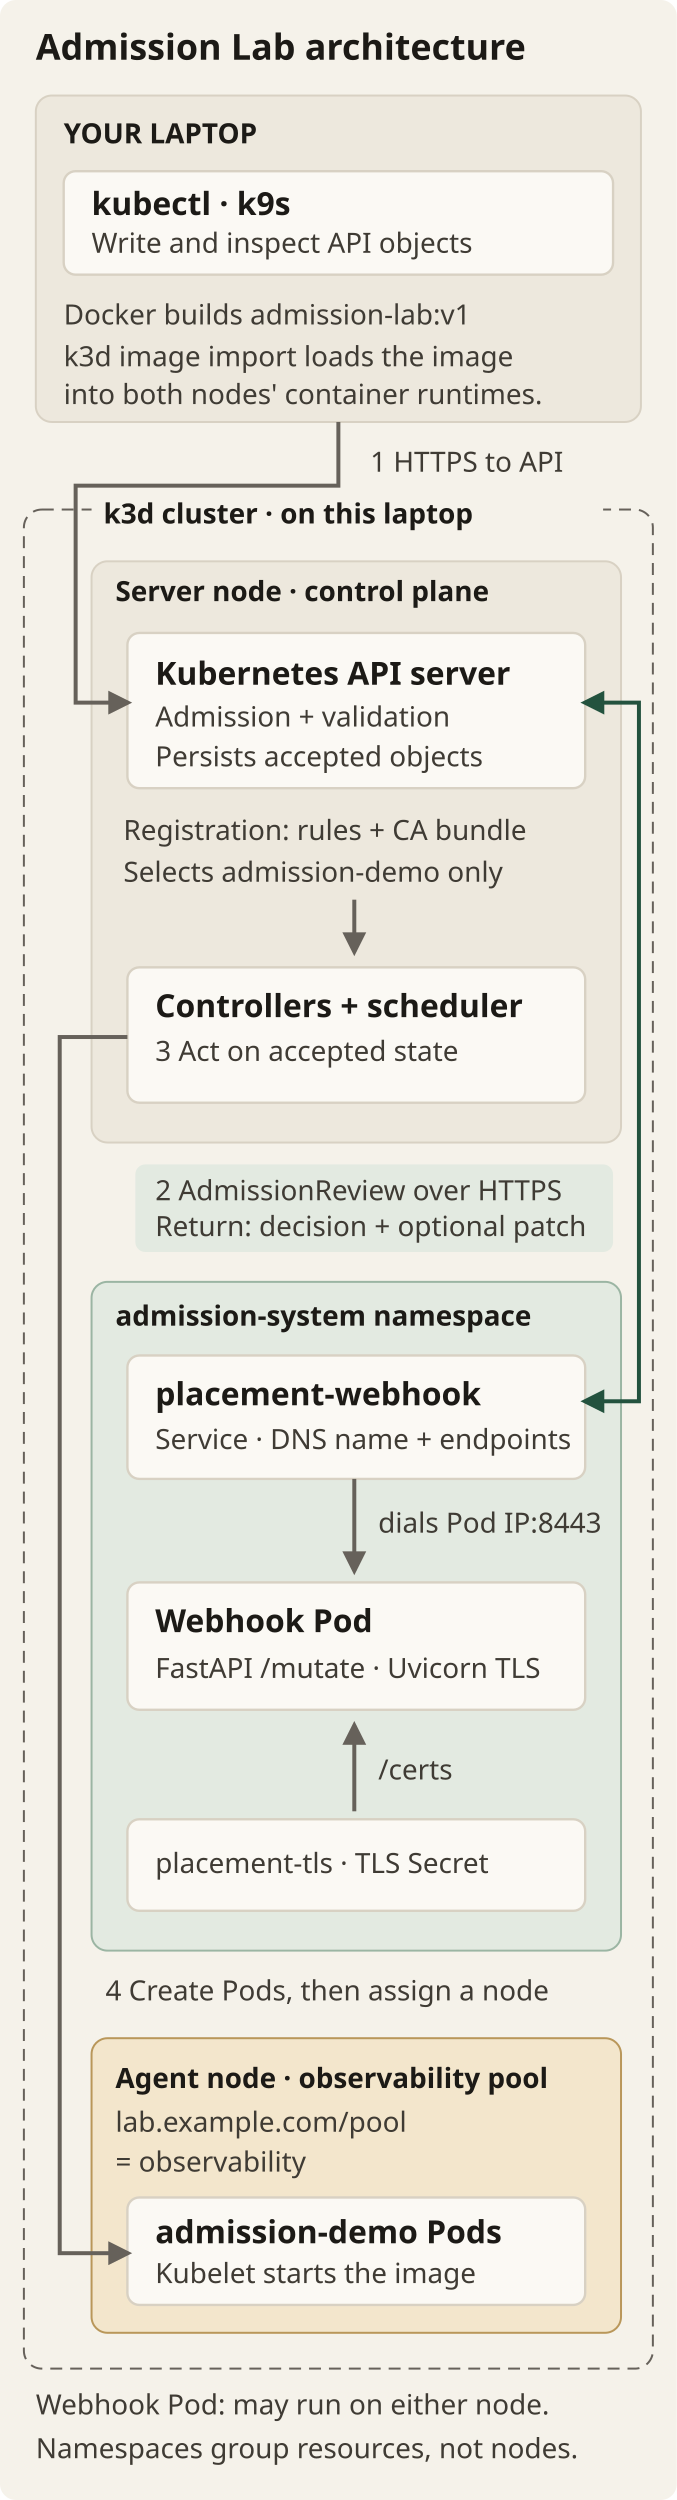
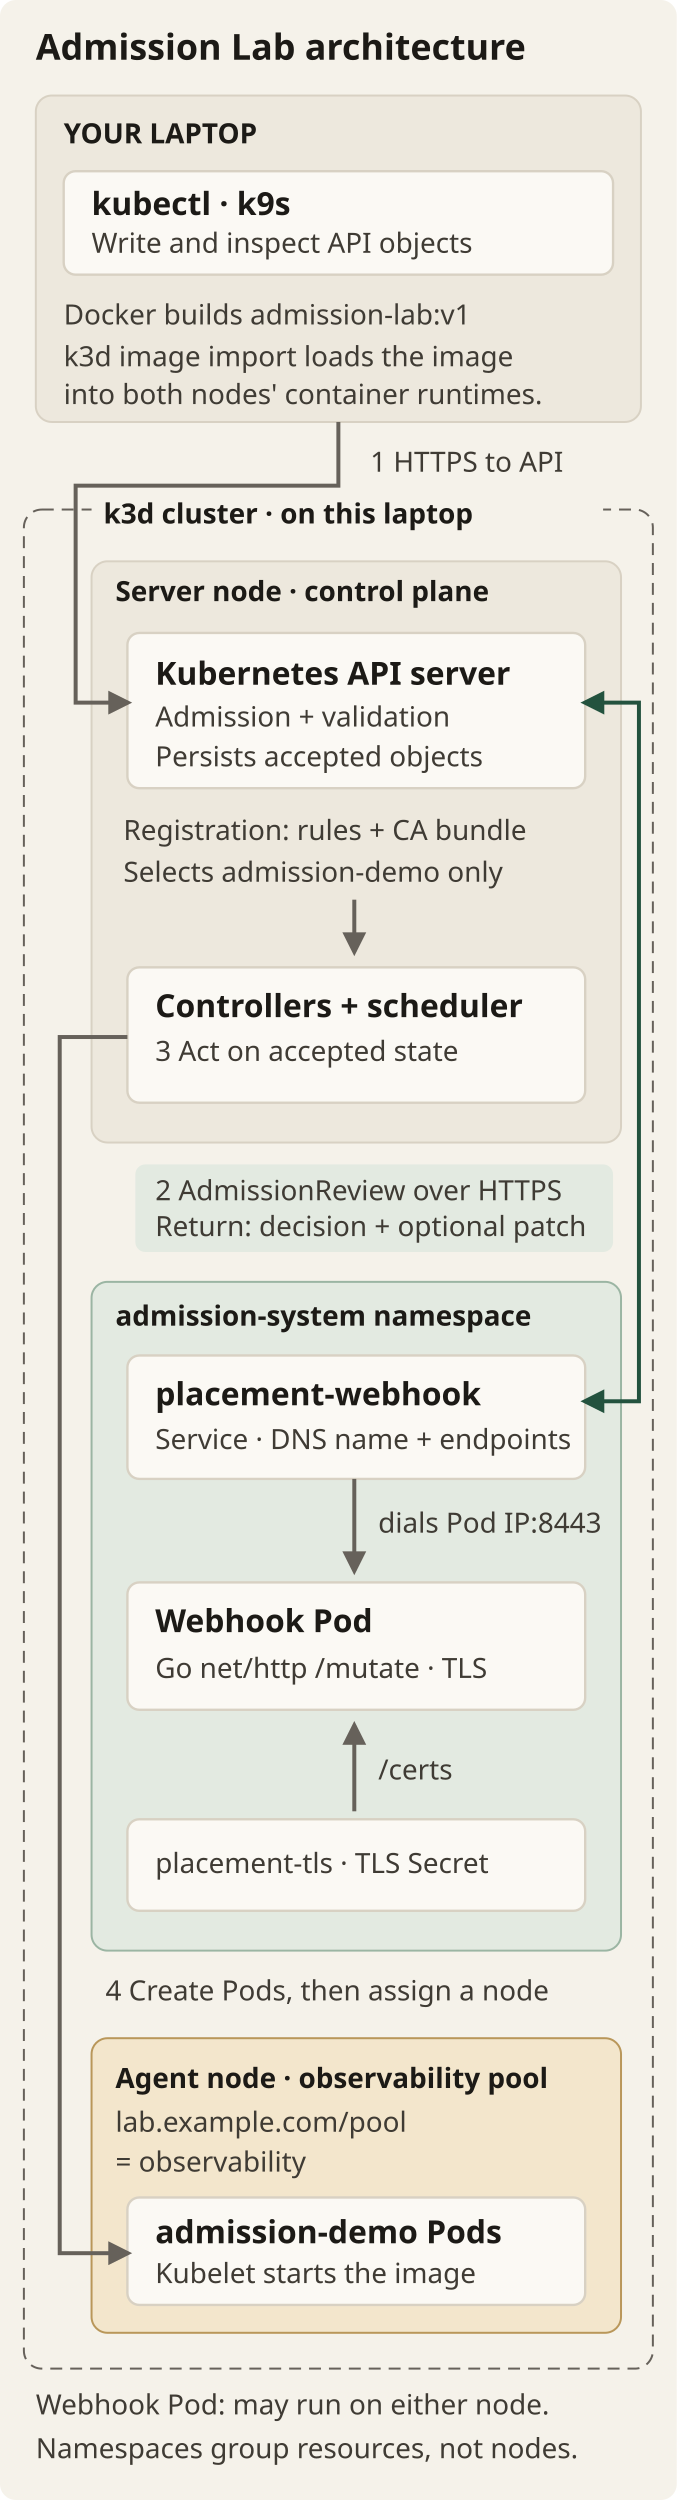
<svg xmlns="http://www.w3.org/2000/svg" width="340" height="1256" viewBox="0 0 340 1256" role="img" aria-labelledby="title desc">
  <style>
    text{font-family:sans-serif;fill:#1c1a16}
    .title{font-size:18px;font-weight:600}.label{font-size:16px;font-weight:600}
    .note{font-size:14px;fill:#3f3b34}.group{font-size:14px;font-weight:600}
    .box{fill:#fbf9f4;stroke:#d8d1c3;stroke-width:1.2}
    .wire{fill:none;stroke:#66615a;stroke-width:2;marker-end:url(#arrow)}
    .call{fill:none;stroke:#23523e;stroke-width:2;marker-start:url(#green);marker-end:url(#green)}
  @media (prefers-color-scheme:dark){[fill="#f5f2ea"]{fill:#1b1a17}.box{fill:#22201c;stroke:#57524a}text,.title,.label{fill:#ebe6da}.note{fill:#cfc9bc}.arrow,.wire{stroke:#a29c8f}[fill="#66615a"]{fill:#a29c8f}[stroke="#66615a"]{stroke:#a29c8f}.highlight{fill:#34493b}[fill="#ede8dd"]{fill:#2a2823}[stroke="#d8d1c3"]{stroke:#57524a}[fill="#e3eae1"]{fill:#26332c}[stroke="#9bb5a3"]{stroke:#4f6b5a}.call{stroke:#9bc4a8}[fill="#23523e"]{fill:#9bc4a8}[fill="#f3e6cc"]{fill:#3a3022}[stroke="#b9975a"]{stroke:#8a7346}}</style>
  <defs>
    <marker id="arrow" viewBox="0 0 10 10" refX="8" refY="5" markerWidth="6" markerHeight="6" orient="auto-start-reverse">
      <path d="M0 0 L10 5 L0 10Z" fill="#66615a" />
    </marker>
    <marker id="green" viewBox="0 0 10 10" refX="8" refY="5" markerWidth="6" markerHeight="6" orient="auto-start-reverse">
      <path d="M0 0 L10 5 L0 10Z" fill="#23523e" />
    </marker>
  </defs>
  <rect width="340" height="1256" rx="8" fill="#f5f2ea" />
  <text x="18" y="30" class="title">Admission Lab architecture</text>
  <rect x="18" y="48" width="304" height="164" rx="8" fill="#ede8dd" stroke="#d8d1c3" />
  <text x="32" y="72" class="group">YOUR LAPTOP</text>
  <rect x="32" y="86" width="276" height="52" rx="6" class="box" />
  <text x="46" y="108" class="label">kubectl · k9s</text>
  <text x="46" y="127" class="note">Write and inspect API objects</text>
  <text x="32" y="163" class="note">Docker builds admission-lab:v1</text>
  <text x="32" y="184" class="note">k3d image import loads the image</text>
  <text x="32" y="203" class="note">into both nodes' container runtimes.</text>
  <rect x="12" y="256" width="316" height="934" rx="9" fill="none" stroke="#66615a" stroke-dasharray="6 4" />
  <rect x="46" y="247" width="257" height="21" fill="#f5f2ea" />
  <text x="52" y="263" class="group">k3d cluster · on this laptop</text>
  <rect x="46" y="282" width="266" height="292" rx="8" fill="#ede8dd" stroke="#d8d1c3" />
  <text x="58" y="302" class="group">Server node · control plane</text>
  <rect x="64" y="318" width="230" height="78" rx="6" class="box" />
  <text x="78" y="344" class="label">Kubernetes API server</text>
  <text x="78" y="365" class="note">Admission + validation</text>
  <text x="78" y="385" class="note">Persists accepted objects</text>
  <text x="62" y="422" class="note">Registration: rules + CA bundle</text>
  <text x="62" y="443" class="note">Selects admission-demo only</text>
  <path d="M178 452 V478" class="wire" />
  <rect x="64" y="486" width="230" height="68" rx="6" class="box" />
  <text x="78" y="511" class="label">Controllers + scheduler</text>
  <text x="78" y="533" class="note">3  Act on accepted state</text>
  <rect x="68" y="585" width="240" height="44" rx="5" fill="#e3eae1" />
  <text x="78" y="603" class="note">2  AdmissionReview over HTTPS</text>
  <text x="78" y="621" class="note">Return: decision + optional patch</text>
  <rect x="46" y="644" width="266" height="336" rx="8" fill="#e3eae1" stroke="#9bb5a3" />
  <text x="58" y="666" class="group">admission-system namespace</text>
  <rect x="64" y="681" width="230" height="62" rx="6" class="box" />
  <text x="78" y="706" class="label">placement-webhook</text>
  <text x="78" y="728" class="note">Service · DNS name + endpoints</text>
  <path d="M178 743 V789" class="wire" />
  <text x="190" y="770" class="note">dials Pod IP:8443</text>
  <rect x="64" y="795" width="230" height="64" rx="6" class="box" />
  <text x="78" y="820" class="label">Webhook Pod</text>
-   <text x="78" y="843" class="note">FastAPI /mutate · Uvicorn TLS</text>
+   <text x="78" y="843" class="note">Go net/http /mutate · TLS</text>
  <path d="M178 910 V867" class="wire" />
  <text x="190" y="894" class="note">/certs</text>
  <rect x="64" y="914" width="230" height="46" rx="6" class="box" />
  <text x="78" y="941" class="note">placement-tls · TLS Secret</text>
  <text x="53" y="1005" class="note">4  Create Pods, then assign a node</text>
  <rect x="46" y="1024" width="266" height="148" rx="8" fill="#f3e6cc" stroke="#b9975a" />
  <text x="58" y="1049" class="group">Agent node · observability pool</text>
  <text x="58" y="1071" class="note">lab.example.com/pool</text>
  <text x="58" y="1091" class="note">= observability</text>
  <rect x="64" y="1104" width="230" height="54" rx="6" class="box" />
  <text x="78" y="1127" class="label">admission-demo Pods</text>
  <text x="78" y="1147" class="note">Kubelet starts the image</text>
  <path d="M170 212 V244 H38 V353 H64" class="wire" />
  <rect x="178" y="220" width="130" height="24" fill="#f5f2ea" />
  <text x="186" y="237" class="note">1  HTTPS to API</text>
  <path d="M294 353 H321 V704 H294" class="call" />
  <path d="M64 521 H30 V1132 H64" class="wire" />
  <text x="18" y="1213" class="note">Webhook Pod: may run on either node.</text>
  <text x="18" y="1235" class="note">Namespaces group resources, not nodes.</text>
</svg>
